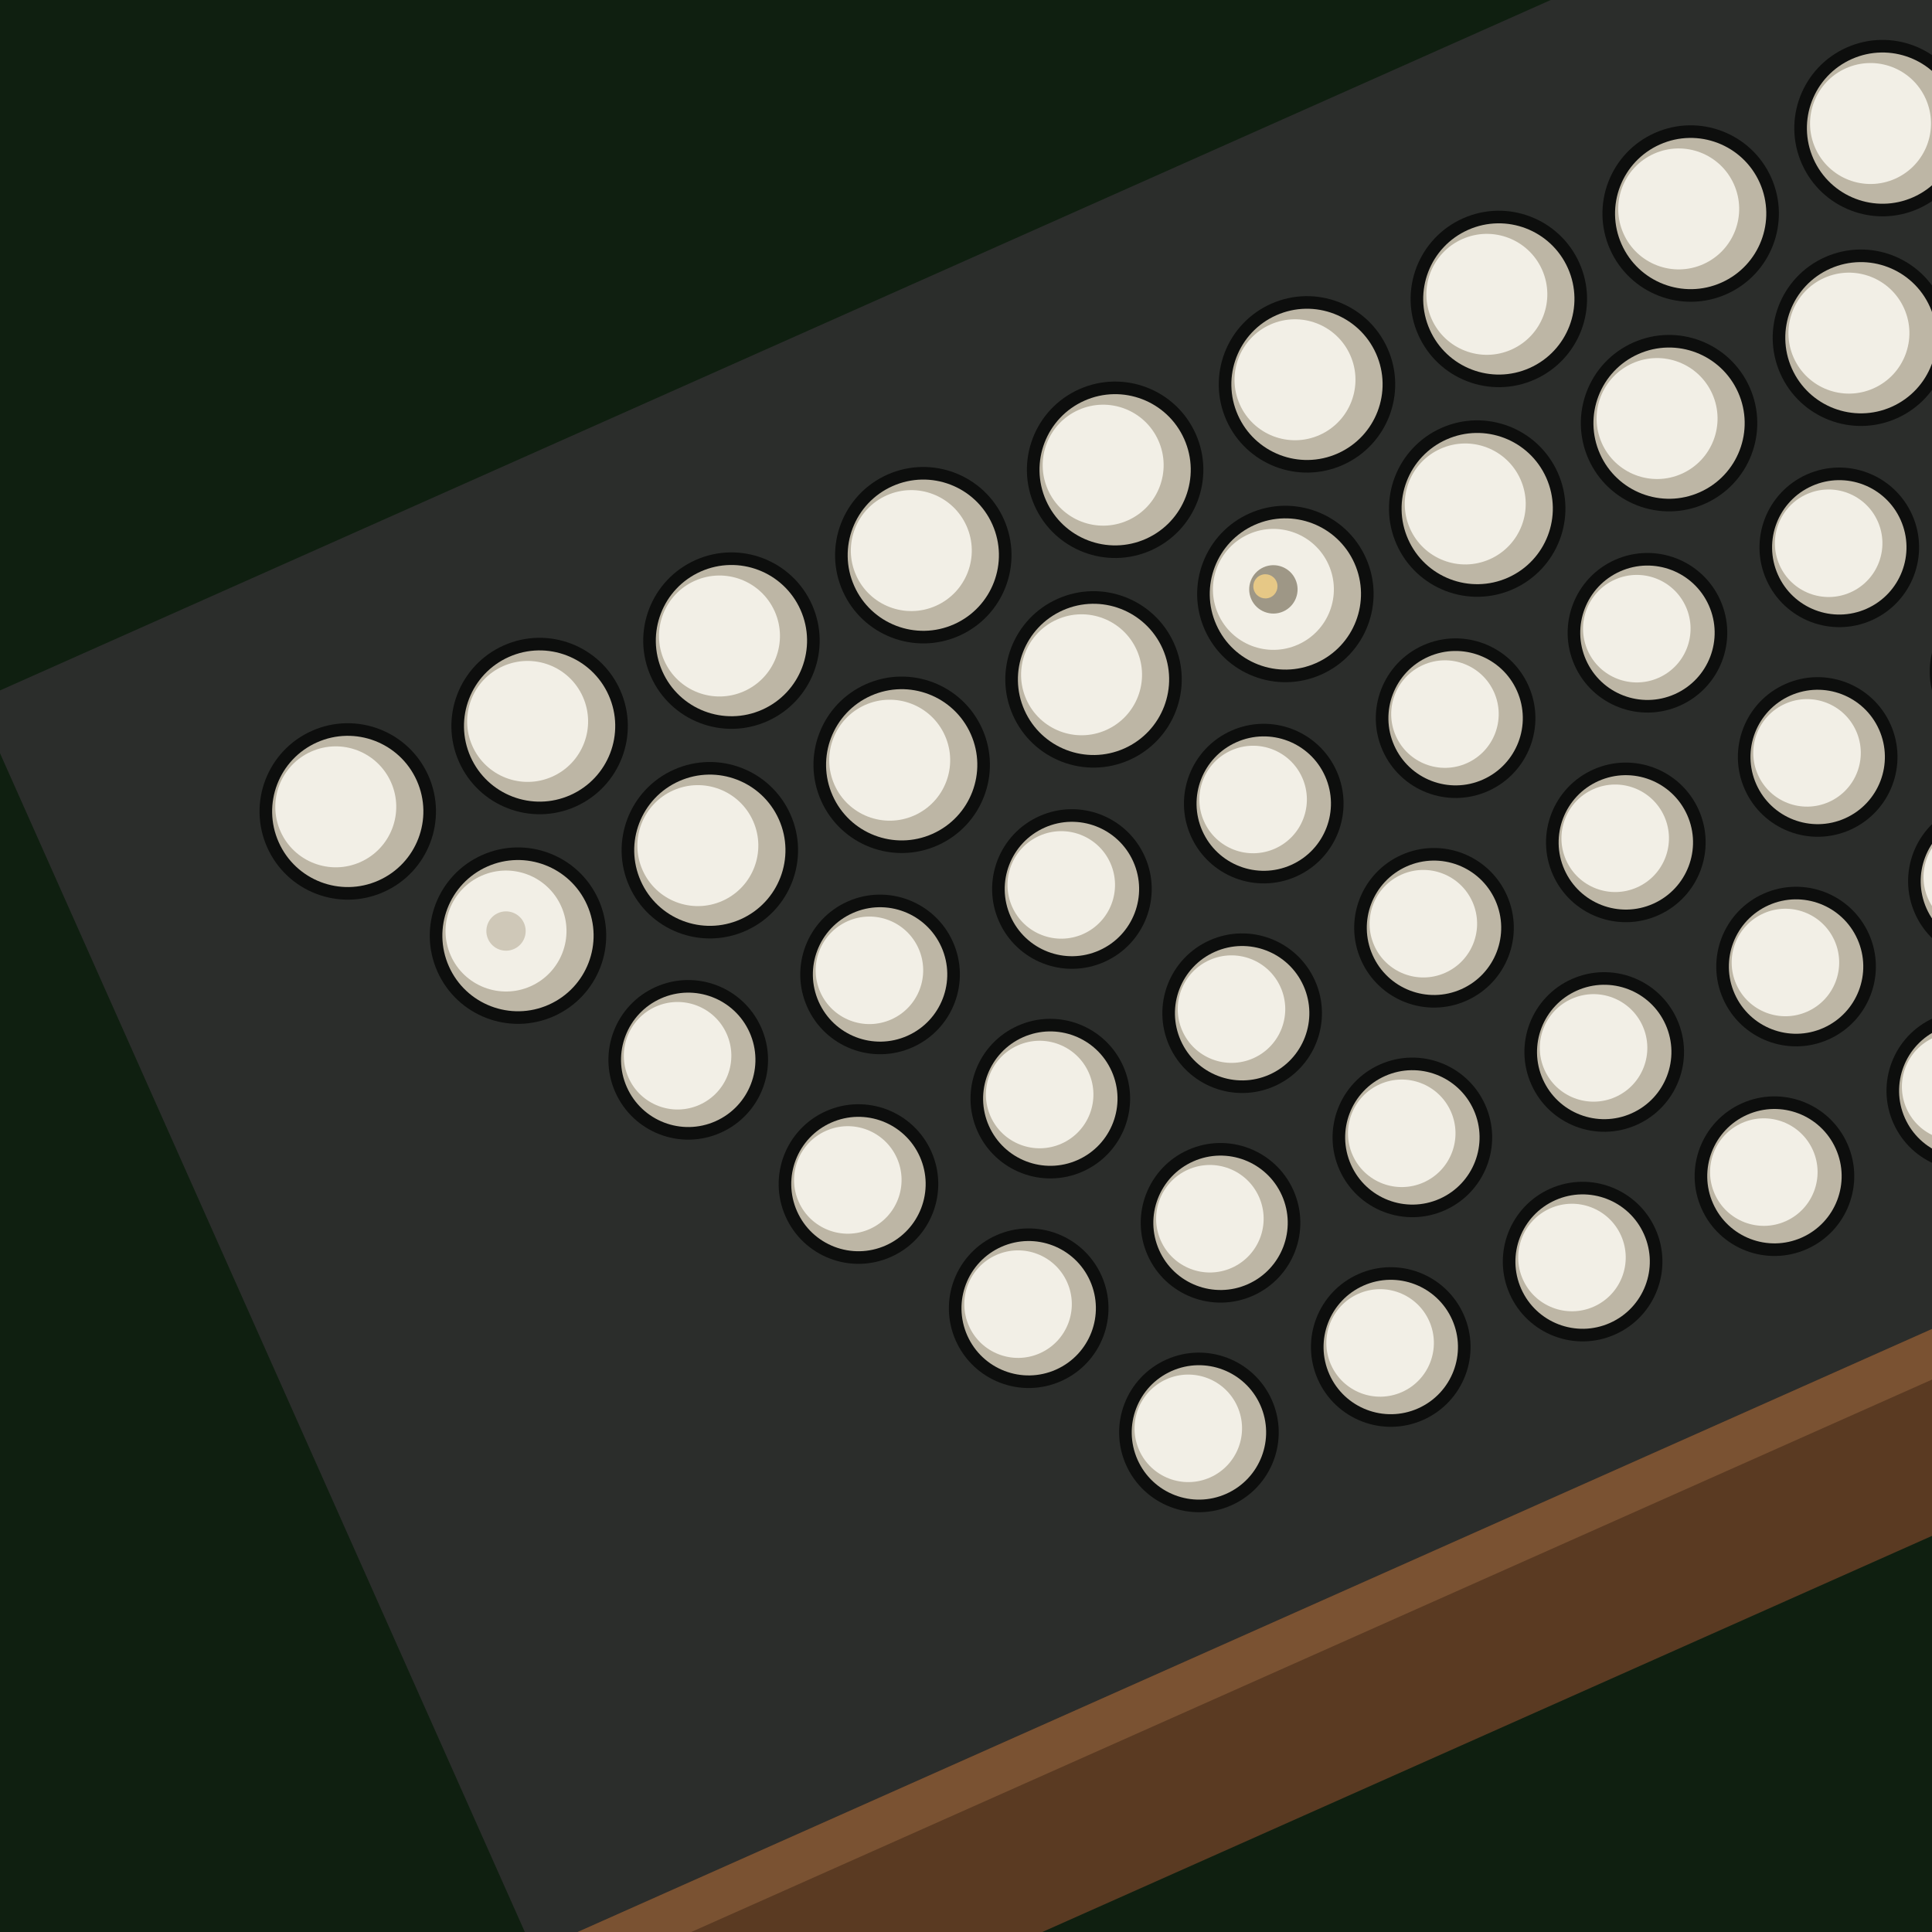
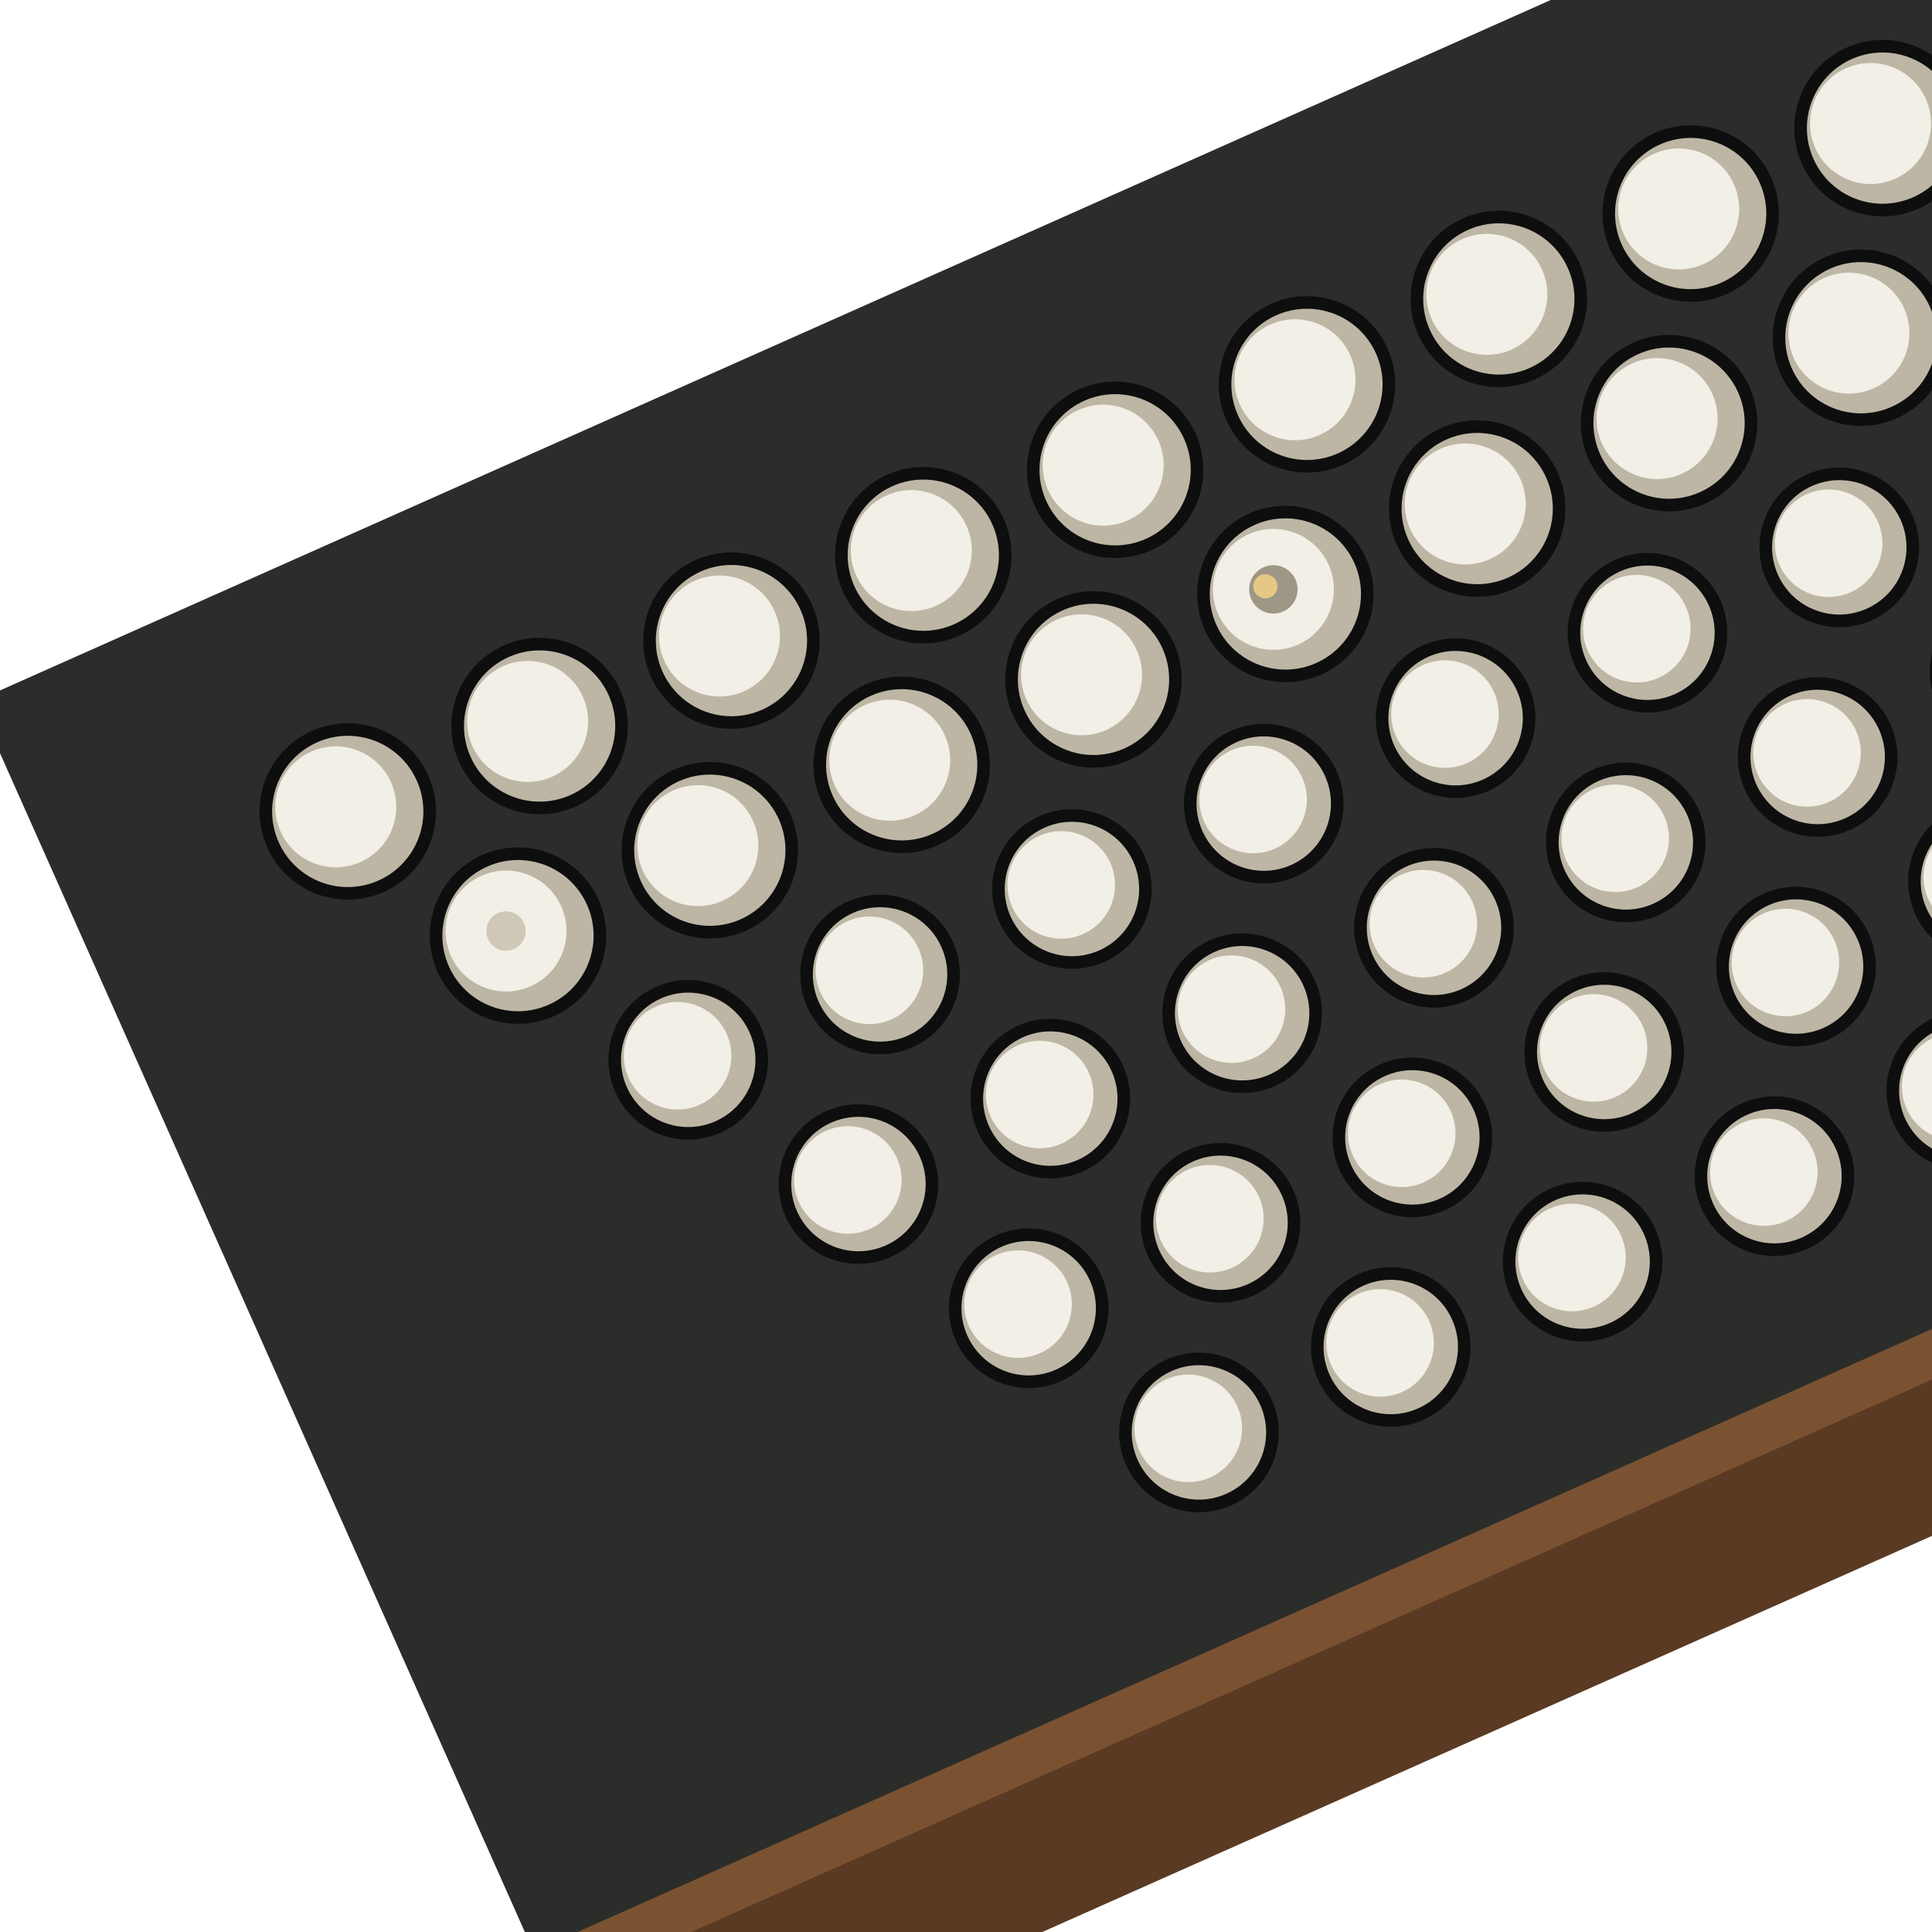
<svg xmlns="http://www.w3.org/2000/svg" viewBox="0 0 900 900" width="900" height="900" role="img">
-   <rect x="0" y="0" width="900" height="900" fill="#0f1f10" />
  <g transform="translate(162 378) rotate(-24)">
    <rect x="-136.96" y="-117.39" width="1623.91" height="667.17" fill="#2b2d2b" />
    <circle cx="0" cy="0" r="41.09" fill="#0d0e0d" />
    <circle cx="0" cy="0" r="35.22" fill="#bdb6a5" />
    <circle cx="-4.23" cy="-4.23" r="28.17" fill="#f2efe6" />
    <circle cx="97.83" cy="0" r="41.09" fill="#0d0e0d" />
    <circle cx="97.83" cy="0" r="35.22" fill="#bdb6a5" />
    <circle cx="93.6" cy="-4.23" r="28.17" fill="#f2efe6" />
    <circle cx="195.65" cy="0" r="41.09" fill="#0d0e0d" />
    <circle cx="195.65" cy="0" r="35.22" fill="#bdb6a5" />
    <circle cx="191.43" cy="-4.23" r="28.17" fill="#f2efe6" />
    <circle cx="293.48" cy="0" r="41.09" fill="#0d0e0d" />
    <circle cx="293.48" cy="0" r="35.22" fill="#bdb6a5" />
    <circle cx="289.25" cy="-4.23" r="28.17" fill="#f2efe6" />
    <circle cx="391.3" cy="0" r="41.09" fill="#0d0e0d" />
    <circle cx="391.3" cy="0" r="35.22" fill="#bdb6a5" />
    <circle cx="387.08" cy="-4.23" r="28.17" fill="#f2efe6" />
    <circle cx="489.13" cy="0" r="41.09" fill="#0d0e0d" />
    <circle cx="489.13" cy="0" r="35.22" fill="#bdb6a5" />
    <circle cx="484.9" cy="-4.23" r="28.17" fill="#f2efe6" />
    <circle cx="586.96" cy="0" r="41.09" fill="#0d0e0d" />
    <circle cx="586.96" cy="0" r="35.22" fill="#bdb6a5" />
    <circle cx="582.73" cy="-4.23" r="28.17" fill="#f2efe6" />
    <circle cx="684.78" cy="0" r="41.09" fill="#0d0e0d" />
    <circle cx="684.78" cy="0" r="35.22" fill="#bdb6a5" />
    <circle cx="680.56" cy="-4.23" r="28.17" fill="#f2efe6" />
    <circle cx="782.61" cy="0" r="41.09" fill="#0d0e0d" />
    <circle cx="782.61" cy="0" r="35.22" fill="#bdb6a5" />
    <circle cx="778.38" cy="-4.23" r="28.17" fill="#f2efe6" />
    <circle cx="880.43" cy="0" r="41.09" fill="#0d0e0d" />
    <circle cx="880.43" cy="0" r="35.22" fill="#bdb6a5" />
    <circle cx="876.21" cy="-4.23" r="28.17" fill="#f2efe6" />
    <circle cx="978.26" cy="0" r="41.09" fill="#0d0e0d" />
    <circle cx="978.26" cy="0" r="35.22" fill="#bdb6a5" />
    <circle cx="974.03" cy="-4.23" r="28.17" fill="#f2efe6" />
    <circle cx="1076.09" cy="0" r="41.09" fill="#0d0e0d" />
    <circle cx="1076.09" cy="0" r="35.22" fill="#bdb6a5" />
    <circle cx="1071.86" cy="-4.23" r="28.17" fill="#f2efe6" />
    <circle cx="48.91" cy="85.11" r="41.09" fill="#0d0e0d" />
    <circle cx="48.91" cy="85.11" r="35.22" fill="#bdb6a5" />
    <circle cx="44.69" cy="80.88" r="28.17" fill="#f2efe6" />
    <circle cx="44.69" cy="80.88" r="9.16" fill="#cfc8b8" />
    <circle cx="146.74" cy="85.11" r="41.09" fill="#0d0e0d" />
    <circle cx="146.74" cy="85.11" r="35.22" fill="#bdb6a5" />
    <circle cx="142.51" cy="80.88" r="28.17" fill="#f2efe6" />
    <circle cx="244.57" cy="85.11" r="41.09" fill="#0d0e0d" />
    <circle cx="244.57" cy="85.11" r="35.22" fill="#bdb6a5" />
    <circle cx="240.34" cy="80.88" r="28.17" fill="#f2efe6" />
    <circle cx="342.39" cy="85.11" r="41.09" fill="#0d0e0d" />
    <circle cx="342.39" cy="85.11" r="35.22" fill="#bdb6a5" />
    <circle cx="338.17" cy="80.88" r="28.17" fill="#f2efe6" />
    <circle cx="440.22" cy="85.11" r="41.09" fill="#0d0e0d" />
    <circle cx="440.22" cy="85.11" r="35.22" fill="#bdb6a5" />
    <circle cx="435.99" cy="80.88" r="28.17" fill="#f2efe6" />
    <circle cx="435.99" cy="80.88" r="11.27" fill="#9e9786" />
    <circle cx="433.17" cy="78.07" r="5.63" fill="#e6c886" />
    <circle cx="538.04" cy="85.11" r="41.09" fill="#0d0e0d" />
    <circle cx="538.04" cy="85.11" r="35.22" fill="#bdb6a5" />
    <circle cx="533.82" cy="80.88" r="28.17" fill="#f2efe6" />
    <circle cx="635.87" cy="85.11" r="41.09" fill="#0d0e0d" />
    <circle cx="635.87" cy="85.11" r="35.22" fill="#bdb6a5" />
    <circle cx="631.64" cy="80.88" r="28.17" fill="#f2efe6" />
    <circle cx="733.7" cy="85.11" r="41.09" fill="#0d0e0d" />
    <circle cx="733.7" cy="85.11" r="35.22" fill="#bdb6a5" />
    <circle cx="729.47" cy="80.88" r="28.17" fill="#f2efe6" />
    <circle cx="831.52" cy="85.11" r="41.09" fill="#0d0e0d" />
    <circle cx="831.52" cy="85.11" r="35.22" fill="#bdb6a5" />
    <circle cx="827.3" cy="80.88" r="28.17" fill="#f2efe6" />
    <circle cx="827.3" cy="80.88" r="9.16" fill="#cfc8b8" />
    <circle cx="929.35" cy="85.11" r="41.09" fill="#0d0e0d" />
    <circle cx="929.35" cy="85.11" r="35.22" fill="#bdb6a5" />
    <circle cx="925.12" cy="80.88" r="28.17" fill="#f2efe6" />
    <circle cx="1027.17" cy="85.11" r="41.09" fill="#0d0e0d" />
    <circle cx="1027.17" cy="85.11" r="35.22" fill="#bdb6a5" />
    <circle cx="1022.95" cy="80.88" r="28.17" fill="#f2efe6" />
    <circle cx="1125" cy="85.11" r="41.09" fill="#0d0e0d" />
    <circle cx="1125" cy="85.11" r="35.22" fill="#bdb6a5" />
    <circle cx="1120.77" cy="80.88" r="28.17" fill="#f2efe6" />
    <circle cx="97.83" cy="170.22" r="37.17" fill="#0d0e0d" />
    <circle cx="97.83" cy="170.22" r="31.3" fill="#bdb6a5" />
    <circle cx="94.07" cy="166.46" r="25.04" fill="#f2efe6" />
    <circle cx="195.65" cy="170.22" r="37.17" fill="#0d0e0d" />
    <circle cx="195.65" cy="170.22" r="31.3" fill="#bdb6a5" />
    <circle cx="191.9" cy="166.46" r="25.04" fill="#f2efe6" />
    <circle cx="293.48" cy="170.22" r="37.17" fill="#0d0e0d" />
    <circle cx="293.48" cy="170.22" r="31.3" fill="#bdb6a5" />
    <circle cx="289.72" cy="166.46" r="25.04" fill="#f2efe6" />
    <circle cx="391.3" cy="170.22" r="37.17" fill="#0d0e0d" />
    <circle cx="391.3" cy="170.22" r="31.3" fill="#bdb6a5" />
    <circle cx="387.55" cy="166.46" r="25.04" fill="#f2efe6" />
    <circle cx="489.13" cy="170.22" r="37.17" fill="#0d0e0d" />
    <circle cx="489.13" cy="170.22" r="31.3" fill="#bdb6a5" />
    <circle cx="485.37" cy="166.46" r="25.04" fill="#f2efe6" />
    <circle cx="586.96" cy="170.22" r="37.17" fill="#0d0e0d" />
    <circle cx="586.96" cy="170.22" r="31.3" fill="#bdb6a5" />
    <circle cx="583.2" cy="166.46" r="25.04" fill="#f2efe6" />
    <circle cx="684.78" cy="170.22" r="37.17" fill="#0d0e0d" />
    <circle cx="684.78" cy="170.22" r="31.3" fill="#bdb6a5" />
    <circle cx="681.03" cy="166.46" r="25.04" fill="#f2efe6" />
    <circle cx="782.61" cy="170.22" r="37.17" fill="#0d0e0d" />
    <circle cx="782.61" cy="170.22" r="31.3" fill="#bdb6a5" />
    <circle cx="778.85" cy="166.46" r="25.04" fill="#f2efe6" />
    <circle cx="880.43" cy="170.22" r="37.17" fill="#0d0e0d" />
    <circle cx="880.43" cy="170.22" r="31.3" fill="#bdb6a5" />
    <circle cx="876.68" cy="166.46" r="25.04" fill="#f2efe6" />
    <circle cx="978.26" cy="170.22" r="37.17" fill="#0d0e0d" />
    <circle cx="978.26" cy="170.22" r="31.3" fill="#bdb6a5" />
    <circle cx="974.5" cy="166.46" r="25.04" fill="#f2efe6" />
    <circle cx="1076.09" cy="170.22" r="37.17" fill="#0d0e0d" />
    <circle cx="1076.09" cy="170.22" r="31.3" fill="#bdb6a5" />
    <circle cx="1072.33" cy="166.46" r="25.04" fill="#f2efe6" />
    <circle cx="1173.91" cy="170.22" r="37.17" fill="#0d0e0d" />
    <circle cx="1173.91" cy="170.22" r="31.3" fill="#bdb6a5" />
    <circle cx="1170.16" cy="166.46" r="25.04" fill="#f2efe6" />
    <circle cx="146.74" cy="255.33" r="37.17" fill="#0d0e0d" />
    <circle cx="146.74" cy="255.33" r="31.3" fill="#bdb6a5" />
    <circle cx="142.98" cy="251.57" r="25.04" fill="#f2efe6" />
    <circle cx="244.57" cy="255.33" r="37.17" fill="#0d0e0d" />
    <circle cx="244.57" cy="255.33" r="31.3" fill="#bdb6a5" />
    <circle cx="240.81" cy="251.57" r="25.04" fill="#f2efe6" />
    <circle cx="342.39" cy="255.33" r="37.17" fill="#0d0e0d" />
    <circle cx="342.39" cy="255.33" r="31.3" fill="#bdb6a5" />
    <circle cx="338.63" cy="251.57" r="25.04" fill="#f2efe6" />
    <circle cx="440.22" cy="255.33" r="37.17" fill="#0d0e0d" />
    <circle cx="440.22" cy="255.33" r="31.3" fill="#bdb6a5" />
    <circle cx="436.46" cy="251.57" r="25.04" fill="#f2efe6" />
    <circle cx="538.04" cy="255.33" r="37.17" fill="#0d0e0d" />
    <circle cx="538.04" cy="255.33" r="31.3" fill="#bdb6a5" />
    <circle cx="534.29" cy="251.57" r="25.04" fill="#f2efe6" />
    <circle cx="635.87" cy="255.33" r="37.17" fill="#0d0e0d" />
    <circle cx="635.87" cy="255.33" r="31.3" fill="#bdb6a5" />
    <circle cx="632.11" cy="251.57" r="25.04" fill="#f2efe6" />
    <circle cx="733.7" cy="255.33" r="37.17" fill="#0d0e0d" />
    <circle cx="733.7" cy="255.33" r="31.3" fill="#bdb6a5" />
    <circle cx="729.94" cy="251.57" r="25.04" fill="#f2efe6" />
    <circle cx="831.52" cy="255.33" r="37.17" fill="#0d0e0d" />
    <circle cx="831.52" cy="255.33" r="31.3" fill="#bdb6a5" />
    <circle cx="827.77" cy="251.57" r="25.04" fill="#f2efe6" />
    <circle cx="929.35" cy="255.33" r="37.17" fill="#0d0e0d" />
    <circle cx="929.35" cy="255.33" r="31.3" fill="#bdb6a5" />
    <circle cx="925.59" cy="251.57" r="25.04" fill="#f2efe6" />
    <circle cx="1027.17" cy="255.33" r="37.17" fill="#0d0e0d" />
    <circle cx="1027.17" cy="255.33" r="31.3" fill="#bdb6a5" />
    <circle cx="1023.42" cy="251.57" r="25.04" fill="#f2efe6" />
    <circle cx="1125" cy="255.33" r="37.17" fill="#0d0e0d" />
    <circle cx="1125" cy="255.33" r="31.3" fill="#bdb6a5" />
    <circle cx="1121.24" cy="251.57" r="25.04" fill="#f2efe6" />
    <circle cx="1222.83" cy="255.33" r="37.17" fill="#0d0e0d" />
    <circle cx="1222.83" cy="255.33" r="31.3" fill="#bdb6a5" />
    <circle cx="1219.07" cy="251.57" r="25.04" fill="#f2efe6" />
    <circle cx="195.65" cy="340.43" r="37.17" fill="#0d0e0d" />
    <circle cx="195.65" cy="340.43" r="31.3" fill="#bdb6a5" />
    <circle cx="191.9" cy="336.68" r="25.04" fill="#f2efe6" />
    <circle cx="293.48" cy="340.43" r="37.17" fill="#0d0e0d" />
    <circle cx="293.48" cy="340.43" r="31.3" fill="#bdb6a5" />
    <circle cx="289.72" cy="336.68" r="25.04" fill="#f2efe6" />
    <circle cx="391.3" cy="340.43" r="37.17" fill="#0d0e0d" />
    <circle cx="391.3" cy="340.43" r="31.3" fill="#bdb6a5" />
    <circle cx="387.55" cy="336.68" r="25.04" fill="#f2efe6" />
    <circle cx="489.13" cy="340.43" r="37.17" fill="#0d0e0d" />
    <circle cx="489.13" cy="340.43" r="31.3" fill="#bdb6a5" />
    <circle cx="485.37" cy="336.68" r="25.04" fill="#f2efe6" />
    <circle cx="586.96" cy="340.43" r="37.17" fill="#0d0e0d" />
    <circle cx="586.96" cy="340.43" r="31.3" fill="#bdb6a5" />
    <circle cx="583.2" cy="336.68" r="25.04" fill="#f2efe6" />
    <circle cx="684.78" cy="340.43" r="37.17" fill="#0d0e0d" />
    <circle cx="684.78" cy="340.43" r="31.3" fill="#bdb6a5" />
    <circle cx="681.03" cy="336.68" r="25.04" fill="#f2efe6" />
    <circle cx="782.61" cy="340.43" r="37.17" fill="#0d0e0d" />
    <circle cx="782.61" cy="340.43" r="31.3" fill="#bdb6a5" />
    <circle cx="778.85" cy="336.68" r="25.04" fill="#f2efe6" />
    <circle cx="880.43" cy="340.43" r="37.17" fill="#0d0e0d" />
    <circle cx="880.43" cy="340.43" r="31.3" fill="#bdb6a5" />
    <circle cx="876.68" cy="336.68" r="25.04" fill="#f2efe6" />
    <circle cx="978.26" cy="340.43" r="37.17" fill="#0d0e0d" />
    <circle cx="978.26" cy="340.43" r="31.3" fill="#bdb6a5" />
    <circle cx="974.5" cy="336.68" r="25.04" fill="#f2efe6" />
    <circle cx="1076.09" cy="340.43" r="37.17" fill="#0d0e0d" />
    <circle cx="1076.09" cy="340.43" r="31.3" fill="#bdb6a5" />
    <circle cx="1072.33" cy="336.68" r="25.04" fill="#f2efe6" />
    <circle cx="1173.91" cy="340.43" r="37.17" fill="#0d0e0d" />
    <circle cx="1173.91" cy="340.43" r="31.3" fill="#bdb6a5" />
    <circle cx="1170.16" cy="336.68" r="25.04" fill="#f2efe6" />
    <circle cx="1271.74" cy="340.43" r="37.17" fill="#0d0e0d" />
    <circle cx="1271.74" cy="340.43" r="31.3" fill="#bdb6a5" />
    <circle cx="1267.98" cy="336.68" r="25.04" fill="#f2efe6" />
    <circle cx="244.57" cy="425.54" r="37.17" fill="#0d0e0d" />
    <circle cx="244.57" cy="425.54" r="31.3" fill="#bdb6a5" />
    <circle cx="240.81" cy="421.79" r="25.04" fill="#f2efe6" />
    <circle cx="342.39" cy="425.54" r="37.17" fill="#0d0e0d" />
    <circle cx="342.39" cy="425.54" r="31.3" fill="#bdb6a5" />
    <circle cx="338.63" cy="421.79" r="25.04" fill="#f2efe6" />
    <circle cx="440.22" cy="425.54" r="37.17" fill="#0d0e0d" />
    <circle cx="440.22" cy="425.54" r="31.3" fill="#bdb6a5" />
    <circle cx="436.46" cy="421.79" r="25.04" fill="#f2efe6" />
    <circle cx="538.04" cy="425.54" r="37.17" fill="#0d0e0d" />
    <circle cx="538.04" cy="425.54" r="31.3" fill="#bdb6a5" />
    <circle cx="534.29" cy="421.79" r="25.04" fill="#f2efe6" />
    <circle cx="635.87" cy="425.54" r="37.17" fill="#0d0e0d" />
    <circle cx="635.87" cy="425.54" r="31.3" fill="#bdb6a5" />
    <circle cx="632.11" cy="421.79" r="25.04" fill="#f2efe6" />
    <circle cx="733.7" cy="425.54" r="37.17" fill="#0d0e0d" />
    <circle cx="733.7" cy="425.54" r="31.3" fill="#bdb6a5" />
    <circle cx="729.94" cy="421.79" r="25.04" fill="#f2efe6" />
    <circle cx="831.52" cy="425.54" r="37.17" fill="#0d0e0d" />
    <circle cx="831.52" cy="425.54" r="31.3" fill="#bdb6a5" />
    <circle cx="827.77" cy="421.79" r="25.04" fill="#f2efe6" />
    <circle cx="929.35" cy="425.54" r="37.17" fill="#0d0e0d" />
    <circle cx="929.35" cy="425.54" r="31.3" fill="#bdb6a5" />
    <circle cx="925.59" cy="421.79" r="25.04" fill="#f2efe6" />
    <circle cx="1027.17" cy="425.54" r="37.17" fill="#0d0e0d" />
    <circle cx="1027.17" cy="425.54" r="31.3" fill="#bdb6a5" />
    <circle cx="1023.42" cy="421.79" r="25.04" fill="#f2efe6" />
    <circle cx="1125" cy="425.54" r="37.17" fill="#0d0e0d" />
    <circle cx="1125" cy="425.54" r="31.3" fill="#bdb6a5" />
    <circle cx="1121.24" cy="421.79" r="25.04" fill="#f2efe6" />
    <circle cx="1222.83" cy="425.54" r="37.17" fill="#0d0e0d" />
    <circle cx="1222.83" cy="425.54" r="31.3" fill="#bdb6a5" />
    <circle cx="1219.07" cy="421.79" r="25.04" fill="#f2efe6" />
    <circle cx="1320.65" cy="425.54" r="37.17" fill="#0d0e0d" />
    <circle cx="1320.65" cy="425.54" r="31.3" fill="#bdb6a5" />
    <circle cx="1316.9" cy="421.79" r="25.04" fill="#f2efe6" />
    <rect x="-136.96" y="520.43" width="1623.91" height="88.04" fill="#5a3a22" />
    <rect x="-136.96" y="520.43" width="1623.91" height="21.52" fill="#7a5232" />
  </g>
</svg>
